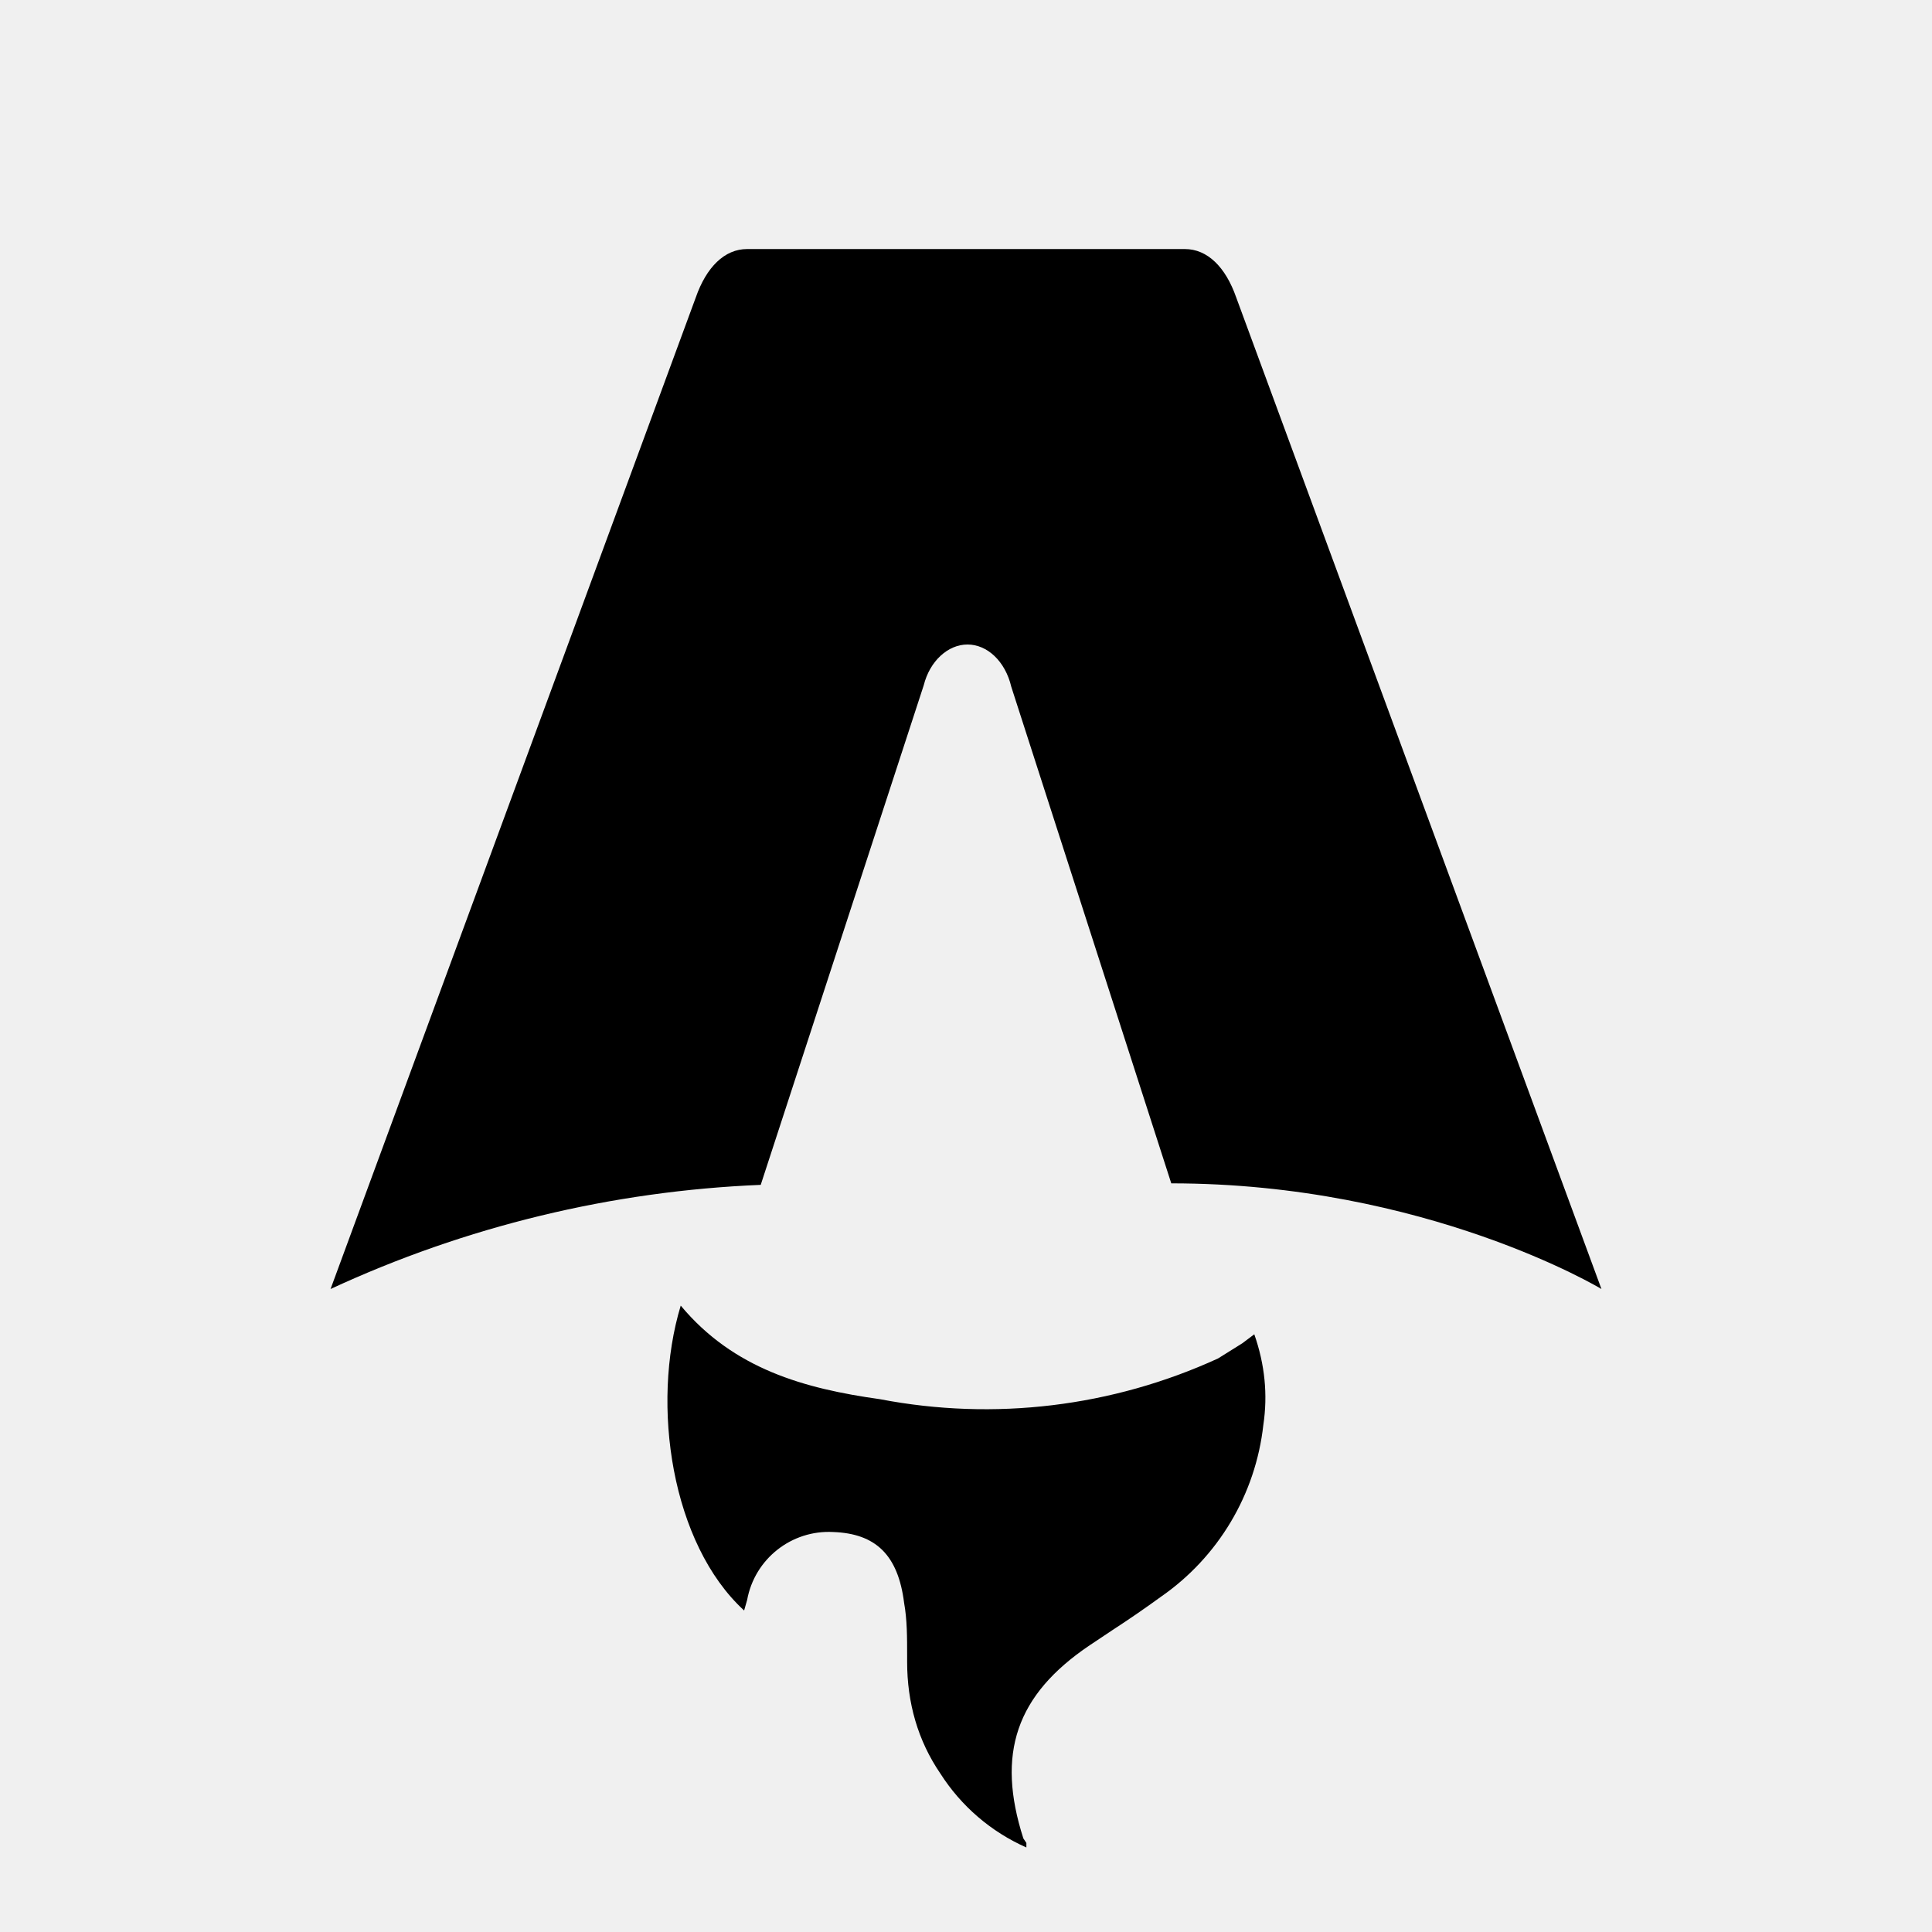
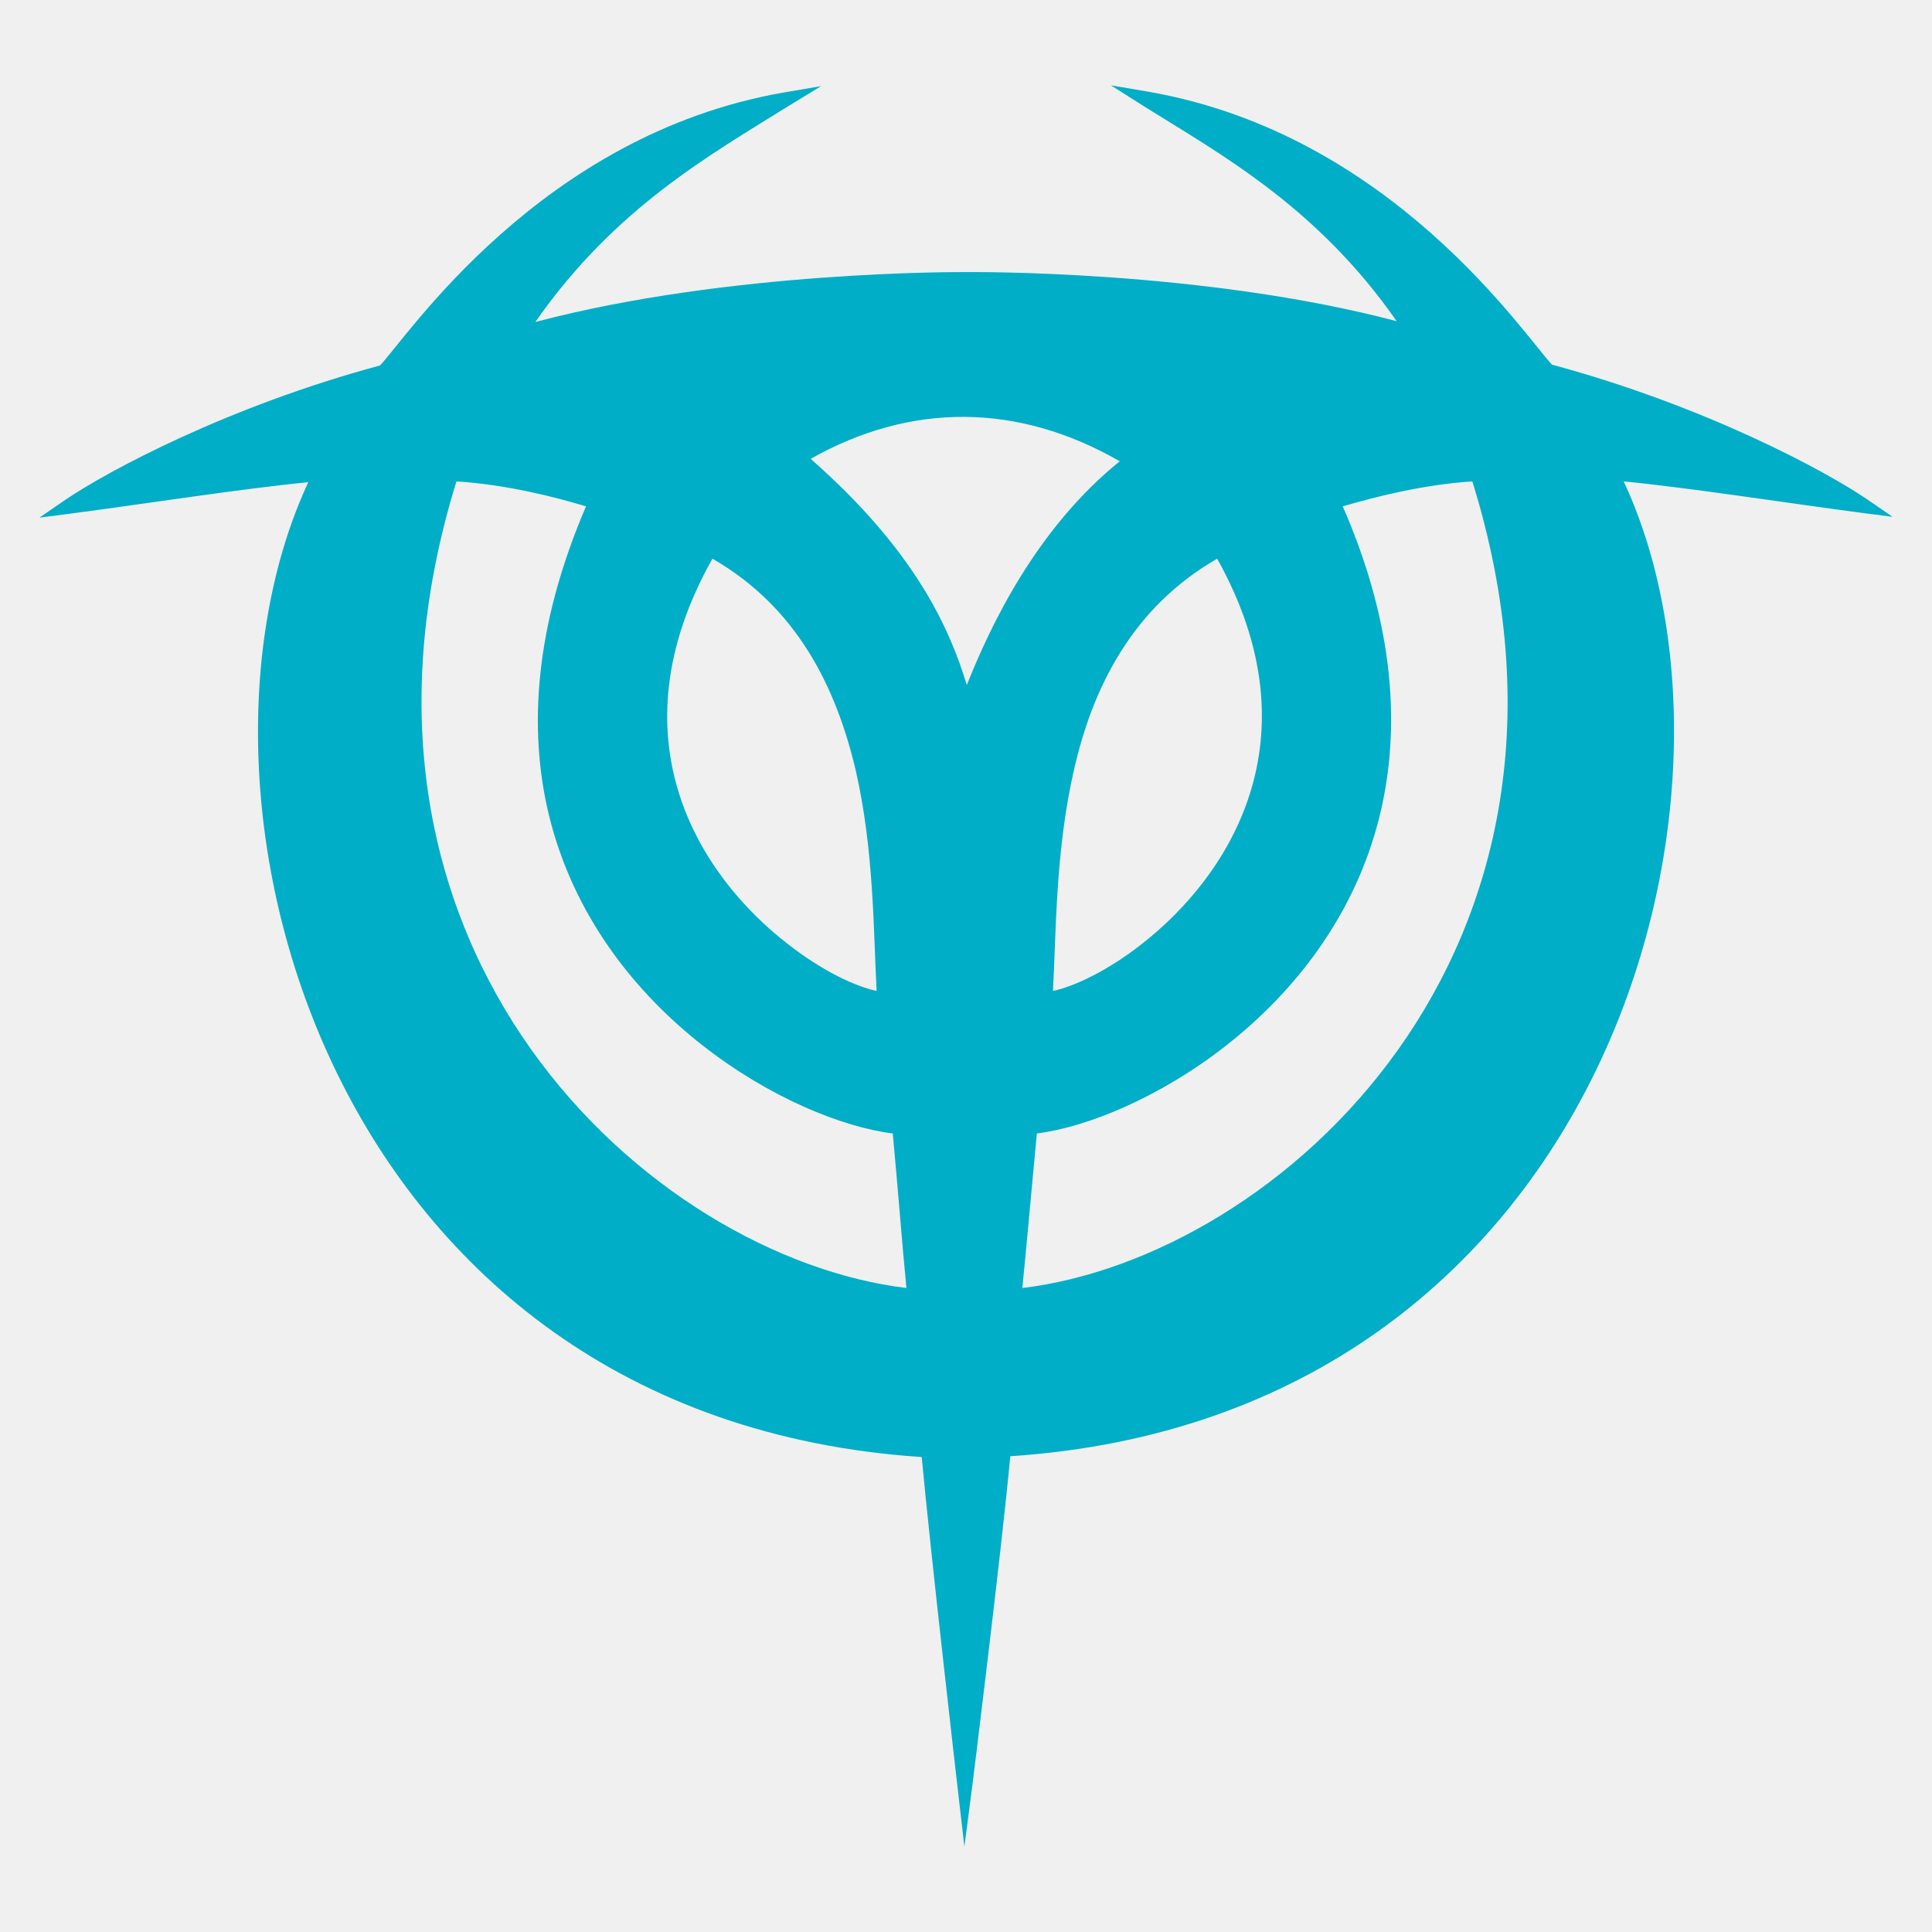
- <svg xmlns="http://www.w3.org/2000/svg" fill="none" viewBox="0 0 128 128">
-   <path d="M50.4 78.5a75.1 75.1 0 0 0-28.5 6.9l24.2-65.7c.7-2 1.9-3.2 3.4-3.2h29c1.5 0 2.7 1.2 3.4 3.2l24.2 65.7s-11.6-7-28.5-7L67 45.5c-.4-1.7-1.6-2.8-2.9-2.8-1.3 0-2.5 1.1-2.9 2.7L50.4 78.5Zm-1.1 28.2Zm-4.2-20.2c-2 6.6-.6 15.8 4.2 20.2a17.5 17.5 0 0 1 .2-.7 5.5 5.5 0 0 1 5.7-4.5c2.8.1 4.3 1.5 4.7 4.7.2 1.1.2 2.3.2 3.5v.4c0 2.7.7 5.2 2.2 7.4a13 13 0 0 0 5.7 4.9v-.3l-.2-.3c-1.8-5.6-.5-9.5 4.4-12.8l1.5-1a73 73 0 0 0 3.2-2.2 16 16 0 0 0 6.8-11.4c.3-2 .1-4-.6-6l-.8.6-1.6 1a37 37 0 0 1-22.4 2.7c-5-.7-9.7-2-13.2-6.2Z" />
-   <style>
-         path { fill: #000; }
-         @media (prefers-color-scheme: dark) {
-             path { fill: #FFF; }
-         }
-     </style>
+ <svg xmlns="http://www.w3.org/2000/svg" fill="#00aec7" viewBox="0 0 24 24">
+   <path d="M11.89 22.16s-.33-2.87-.44-4.06c-7.4-.49-9.44-8.21-7.62-12.11-.82.08-2.04.27-2.95.39l-.39.05.32-.22c.53-.36 2.02-1.16 3.91-1.67.33-.34 1.98-2.86 5.01-3.39l.47-.08-.41.25c-.96.6-2.15 1.26-3.14 2.68 2.42-.64 5.29-.62 5.35-.62s2.93-.03 5.35.61c-.99-1.42-2.18-2.07-3.14-2.67l-.41-.26.47.08c3.03.53 4.68 3.05 5.01 3.39 1.89.51 3.38 1.31 3.91 1.67l.32.22-.39-.05c-.91-.12-2.13-.31-2.95-.39 1.82 3.9-.22 11.62-7.62 12.11-.11 1.19-.47 4.08-.47 4.08l-.1.77zM12.7 16c3.17-.38 7.41-4.17 5.59-10.02-.61.04-1.2.19-1.61.31.65 1.49.72 2.77.46 3.84-.61 2.49-3.04 3.8-4.26 3.95-.06.63-.13 1.42-.18 1.92m2.42-9.06c-1.06.61-1.55 1.61-1.78 2.63-.23 1-.22 2.03-.26 2.74.28-.06.69-.26 1.1-.58 1.09-.85 2.19-2.55.94-4.79m-4.03 7.14c-1.23-.15-3.66-1.46-4.27-3.95-.26-1.07-.18-2.35.46-3.84-.4-.12-.99-.27-1.61-.31C3.86 11.83 8.1 15.62 11.26 16c-.05-.5-.11-1.29-.17-1.92m.92-5.57c.29-.73.86-1.94 1.9-2.78-1.27-.73-2.6-.73-3.84-.03 1.31 1.15 1.73 2.12 1.94 2.81m-1.12 3.8c-.04-.71-.03-1.74-.26-2.74-.24-1.02-.72-2.02-1.78-2.63-1.26 2.24-.16 3.94.94 4.79.41.32.82.52 1.1.58" />
</svg>
